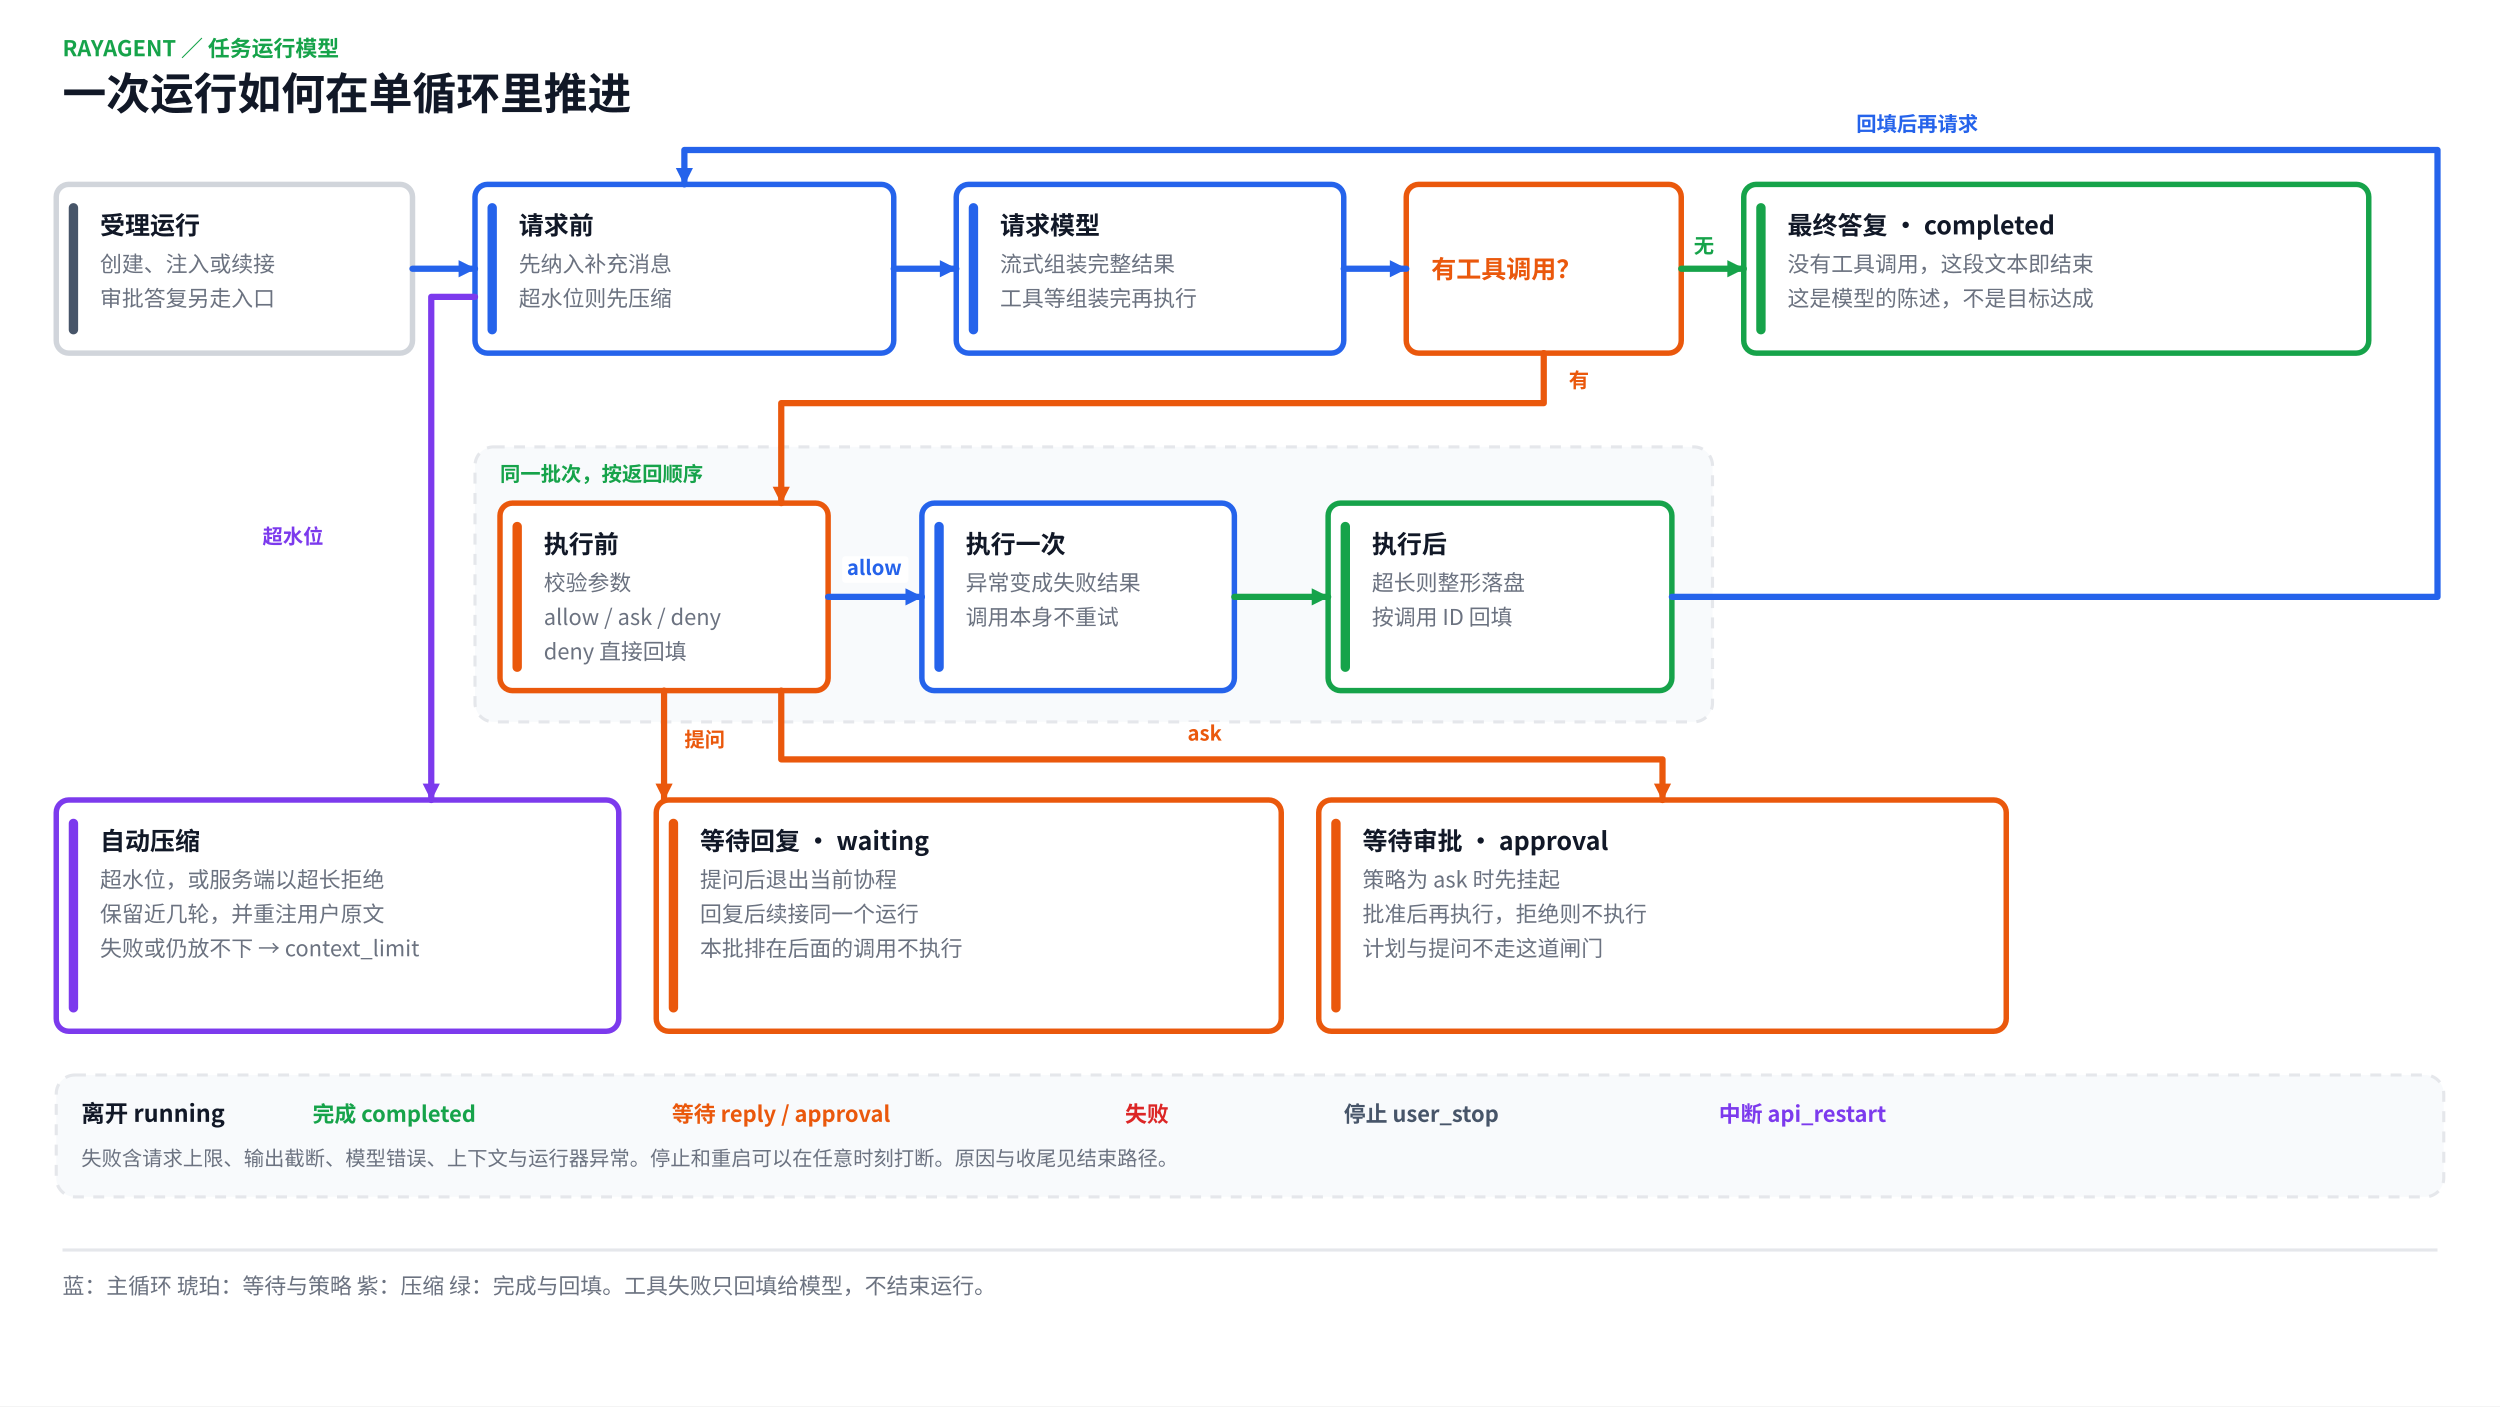
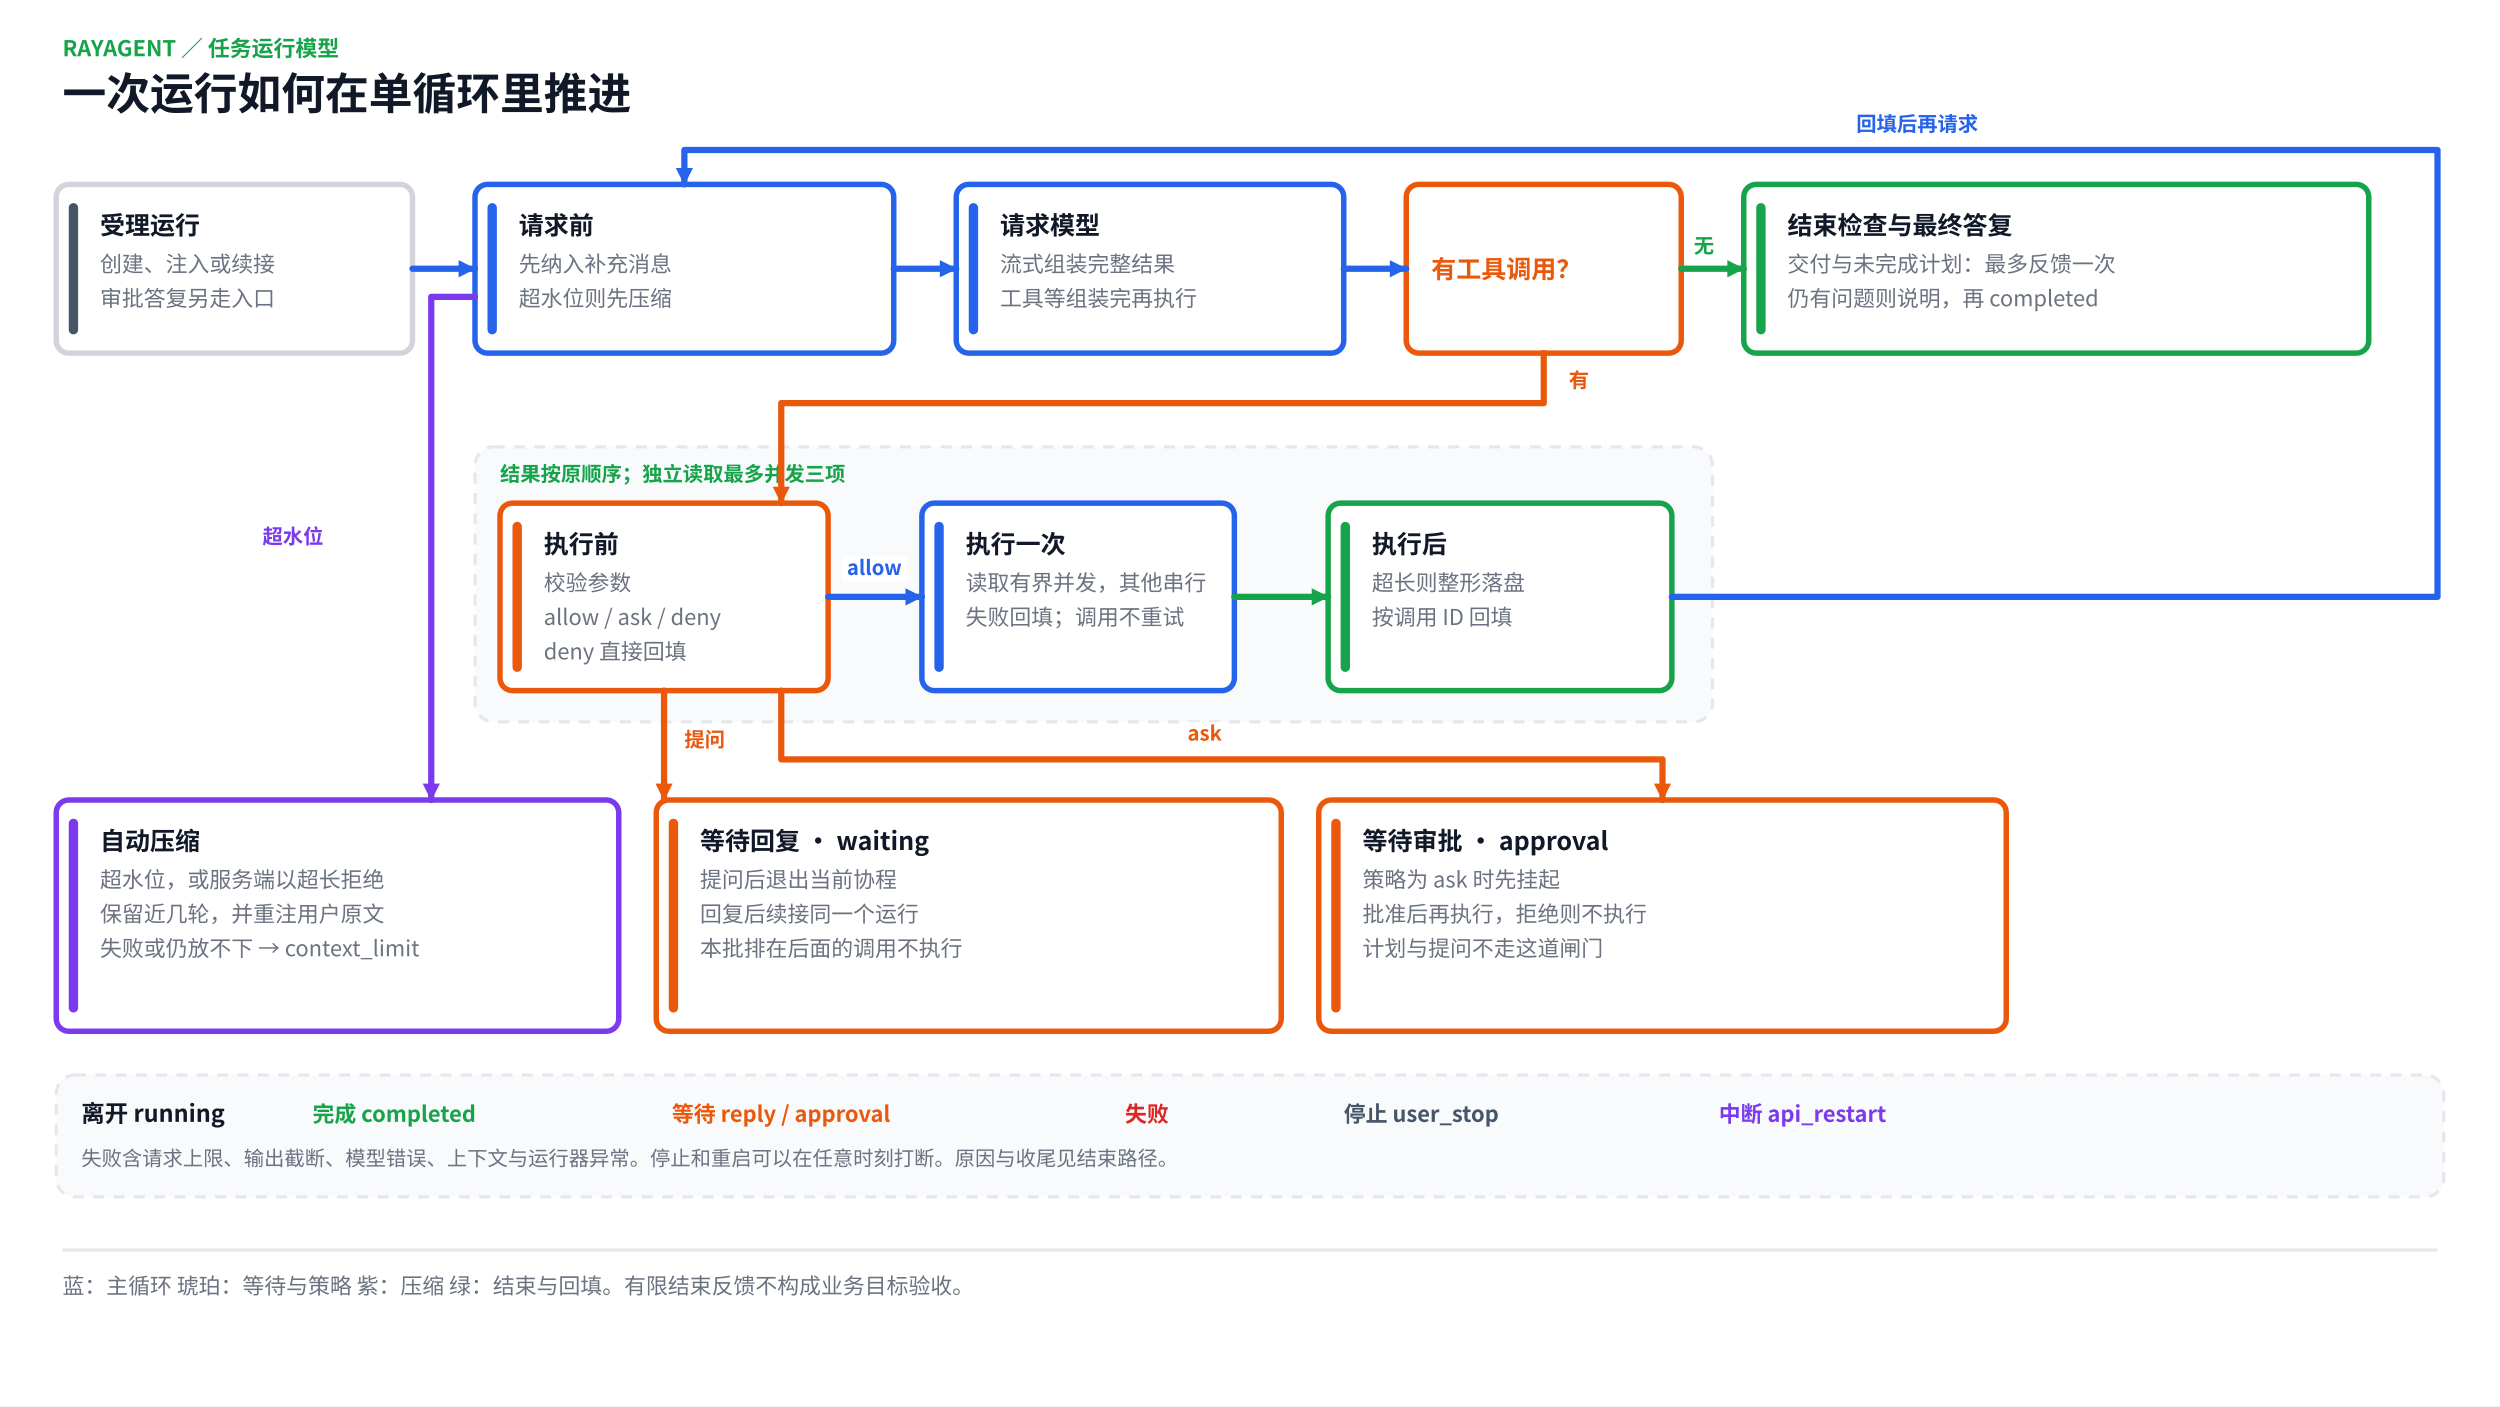
<svg xmlns="http://www.w3.org/2000/svg" width="1600" height="900" viewBox="0 0 1600 900" role="img" aria-labelledby="title desc">
  <style>text { font-family: 'PingFang SC','Hiragino Sans GB','Noto Sans CJK SC','Noto Sans SC','Source Han Sans SC','Songti SC','Microsoft YaHei','Helvetica Neue',Helvetica,Arial,sans-serif; }</style>
  <defs>
    <marker id="arr-2563eb" markerUnits="userSpaceOnUse" markerWidth="14" markerHeight="14" refX="12" refY="7" orient="auto">
      <path d="M1.5 1.5 L12.5 7 L1.5 12.5 Z" fill="#2563eb" />
    </marker>
    <marker id="arr-16a34a" markerUnits="userSpaceOnUse" markerWidth="14" markerHeight="14" refX="12" refY="7" orient="auto">
      <path d="M1.5 1.5 L12.5 7 L1.5 12.5 Z" fill="#16a34a" />
    </marker>
    <marker id="arr-ea580c" markerUnits="userSpaceOnUse" markerWidth="14" markerHeight="14" refX="12" refY="7" orient="auto">
      <path d="M1.5 1.5 L12.5 7 L1.5 12.5 Z" fill="#ea580c" />
    </marker>
    <marker id="arr-dc2626" markerUnits="userSpaceOnUse" markerWidth="14" markerHeight="14" refX="12" refY="7" orient="auto">
      <path d="M1.5 1.5 L12.5 7 L1.5 12.5 Z" fill="#dc2626" />
    </marker>
    <marker id="arr-7c3aed" markerUnits="userSpaceOnUse" markerWidth="14" markerHeight="14" refX="12" refY="7" orient="auto">
      <path d="M1.5 1.5 L12.5 7 L1.5 12.5 Z" fill="#7c3aed" />
    </marker>
    <marker id="arr-475569" markerUnits="userSpaceOnUse" markerWidth="14" markerHeight="14" refX="12" refY="7" orient="auto">
      <path d="M1.5 1.5 L12.5 7 L1.5 12.5 Z" fill="#475569" />
    </marker>
    <marker id="arr-6b7280" markerUnits="userSpaceOnUse" markerWidth="14" markerHeight="14" refX="12" refY="7" orient="auto">
      <path d="M1.5 1.5 L12.5 7 L1.5 12.5 Z" fill="#6b7280" />
    </marker>
  </defs>
  <rect width="1600" height="900" fill="#ffffff" data-graph-role="background" />
  <text x="40" y="36" fill="#16a34a" font-size="14" font-weight="600">RAYAGENT ／ 任务运行模型</text>
  <text x="40" y="70" fill="#111827" font-size="28" font-weight="700">一次运行如何在单循环里推进</text>
  <rect x="36" y="118" width="228" height="108" rx="8" fill="#ffffff" stroke="#d1d5db" stroke-width="3.5" data-graph-role="node" data-node-id="accept" />
  <rect x="44" y="130" width="6" height="84" rx="3" fill="#475569" data-graph-role="decoration" />
  <text x="64" y="150" fill="#111827" font-size="16" font-weight="600">受理运行</text>
  <text x="64" y="174" fill="#6b7280" font-size="14">创建、注入或续接</text>
  <text x="64" y="196" fill="#6b7280" font-size="14">审批答复另走入口</text>
  <rect x="304" y="118" width="268" height="108" rx="8" fill="#ffffff" stroke="#2563eb" stroke-width="3.5" data-graph-role="node" data-node-id="check" />
  <rect x="312" y="130" width="6" height="84" rx="3" fill="#2563eb" data-graph-role="decoration" />
  <text x="332" y="150" fill="#111827" font-size="16" font-weight="600">请求前</text>
  <text x="332" y="174" fill="#6b7280" font-size="14">先纳入补充消息</text>
  <text x="332" y="196" fill="#6b7280" font-size="14">超水位则先压缩</text>
  <rect x="612" y="118" width="248" height="108" rx="8" fill="#ffffff" stroke="#2563eb" stroke-width="3.5" data-graph-role="node" data-node-id="model" />
  <rect x="620" y="130" width="6" height="84" rx="3" fill="#2563eb" data-graph-role="decoration" />
  <text x="640" y="150" fill="#111827" font-size="16" font-weight="600">请求模型</text>
  <text x="640" y="174" fill="#6b7280" font-size="14">流式组装完整结果</text>
  <text x="640" y="196" fill="#6b7280" font-size="14">工具等组装完再执行</text>
  <rect x="900" y="118" width="176" height="108" rx="8" fill="#ffffff" stroke="#ea580c" stroke-width="3.5" data-graph-role="node" data-node-id="decide" />
  <text x="916" y="178.0" fill="#ea580c" font-size="16" font-weight="600">有工具调用？</text>
  <rect x="1116" y="118" width="400" height="108" rx="8" fill="#ffffff" stroke="#16a34a" stroke-width="3.5" data-graph-role="node" data-node-id="done" />
  <rect x="1124" y="130" width="6" height="84" rx="3" fill="#16a34a" data-graph-role="decoration" />
-   <text x="1144" y="150" fill="#111827" font-size="16" font-weight="600">最终答复 · completed</text>
-   <text x="1144" y="174" fill="#6b7280" font-size="14">没有工具调用，这段文本即结束</text>
-   <text x="1144" y="196" fill="#6b7280" font-size="14">这是模型的陈述，不是目标达成</text>
+   <text x="1144" y="150" fill="#111827" font-size="16" font-weight="600">结束检查与最终答复</text>
+   <text x="1144" y="174" fill="#6b7280" font-size="14">交付与未完成计划：最多反馈一次</text>
+   <text x="1144" y="196" fill="#6b7280" font-size="14">仍有问题则说明，再 completed</text>
  <rect x="304" y="286" width="792" height="176" rx="12" fill="#f8fafc" stroke="#e5e7eb" stroke-width="2" stroke-dasharray="7 6" data-graph-role="container" />
-   <text x="320" y="308" fill="#16a34a" font-size="13" font-weight="600">同一批次，按返回顺序</text>
+   <text x="320" y="308" fill="#16a34a" font-size="13" font-weight="600">结果按原顺序；独立读取最多并发三项</text>
  <rect x="320" y="322" width="210" height="120" rx="8" fill="#ffffff" stroke="#ea580c" stroke-width="3.5" data-graph-role="node" data-node-id="before" />
  <rect x="328" y="334" width="6" height="96" rx="3" fill="#ea580c" data-graph-role="decoration" />
  <text x="348" y="354" fill="#111827" font-size="16" font-weight="600">执行前</text>
  <text x="348" y="378" fill="#6b7280" font-size="14">校验参数</text>
  <text x="348" y="400" fill="#6b7280" font-size="14">allow / ask / deny</text>
  <text x="348" y="422" fill="#6b7280" font-size="14">deny 直接回填</text>
  <rect x="590" y="322" width="200" height="120" rx="8" fill="#ffffff" stroke="#2563eb" stroke-width="3.5" data-graph-role="node" data-node-id="once" />
  <rect x="598" y="334" width="6" height="96" rx="3" fill="#2563eb" data-graph-role="decoration" />
  <text x="618" y="354" fill="#111827" font-size="16" font-weight="600">执行一次</text>
-   <text x="618" y="378" fill="#6b7280" font-size="14">异常变成失败结果</text>
-   <text x="618" y="400" fill="#6b7280" font-size="14">调用本身不重试</text>
+   <text x="618" y="378" fill="#6b7280" font-size="14">读取有界并发，其他串行</text>
+   <text x="618" y="400" fill="#6b7280" font-size="14">失败回填；调用不重试</text>
  <rect x="850" y="322" width="220" height="120" rx="8" fill="#ffffff" stroke="#16a34a" stroke-width="3.5" data-graph-role="node" data-node-id="after" />
  <rect x="858" y="334" width="6" height="96" rx="3" fill="#16a34a" data-graph-role="decoration" />
  <text x="878" y="354" fill="#111827" font-size="16" font-weight="600">执行后</text>
  <text x="878" y="378" fill="#6b7280" font-size="14">超长则整形落盘</text>
  <text x="878" y="400" fill="#6b7280" font-size="14">按调用 ID 回填</text>
  <rect x="36" y="512" width="360" height="148" rx="8" fill="#ffffff" stroke="#7c3aed" stroke-width="3.5" data-graph-role="node" data-node-id="compact" />
  <rect x="44" y="524" width="6" height="124" rx="3" fill="#7c3aed" data-graph-role="decoration" />
  <text x="64" y="544" fill="#111827" font-size="16" font-weight="600">自动压缩</text>
  <text x="64" y="568" fill="#6b7280" font-size="14">超水位，或服务端以超长拒绝</text>
  <text x="64" y="590" fill="#6b7280" font-size="14">保留近几轮，并重注用户原文</text>
  <text x="64" y="612" fill="#6b7280" font-size="14">失败或仍放不下 → context_limit</text>
  <rect x="420" y="512" width="400" height="148" rx="8" fill="#ffffff" stroke="#ea580c" stroke-width="3.5" data-graph-role="node" data-node-id="reply" />
  <rect x="428" y="524" width="6" height="124" rx="3" fill="#ea580c" data-graph-role="decoration" />
  <text x="448" y="544" fill="#111827" font-size="16" font-weight="600">等待回复 · waiting</text>
  <text x="448" y="568" fill="#6b7280" font-size="14">提问后退出当前协程</text>
  <text x="448" y="590" fill="#6b7280" font-size="14">回复后续接同一个运行</text>
  <text x="448" y="612" fill="#6b7280" font-size="14">本批排在后面的调用不执行</text>
  <rect x="844" y="512" width="440" height="148" rx="8" fill="#ffffff" stroke="#ea580c" stroke-width="3.5" data-graph-role="node" data-node-id="approval" />
  <rect x="852" y="524" width="6" height="124" rx="3" fill="#ea580c" data-graph-role="decoration" />
  <text x="872" y="544" fill="#111827" font-size="16" font-weight="600">等待审批 · approval</text>
  <text x="872" y="568" fill="#6b7280" font-size="14">策略为 ask 时先挂起</text>
  <text x="872" y="590" fill="#6b7280" font-size="14">批准后再执行，拒绝则不执行</text>
  <text x="872" y="612" fill="#6b7280" font-size="14">计划与提问不走这道闸门</text>
  <path d="M 264.0 172.0 L 304.0 172.0" fill="none" stroke="#2563eb" stroke-width="4" stroke-linejoin="round" stroke-linecap="round" marker-end="url(#arr-2563eb)" data-graph-role="edge" />
  <path d="M 572.0 172.0 L 612.0 172.0" fill="none" stroke="#2563eb" stroke-width="4" stroke-linejoin="round" stroke-linecap="round" marker-end="url(#arr-2563eb)" data-graph-role="edge" />
  <path d="M 860.0 172.0 L 900.0 172.0" fill="none" stroke="#2563eb" stroke-width="4" stroke-linejoin="round" stroke-linecap="round" marker-end="url(#arr-2563eb)" data-graph-role="edge" />
  <path d="M 1076.0 172.0 L 1116.0 172.0" fill="none" stroke="#16a34a" stroke-width="4" stroke-linejoin="round" stroke-linecap="round" marker-end="url(#arr-16a34a)" data-graph-role="edge" />
  <rect x="1081" y="150" width="19.0" height="17" rx="2" fill="#ffffff" data-graph-role="decoration" />
  <text x="1084" y="162" fill="#16a34a" font-size="13" font-weight="600" data-graph-role="label">无</text>
  <path d="M 988.0 226.0 L 988.0 258.0 L 500.0 258.0 L 500.0 322.0" fill="none" stroke="#ea580c" stroke-width="4" stroke-linejoin="round" stroke-linecap="round" marker-end="url(#arr-ea580c)" data-graph-role="edge" />
  <rect x="1001" y="236" width="19.0" height="17" rx="2" fill="#ffffff" data-graph-role="decoration" />
  <text x="1004" y="248" fill="#ea580c" font-size="13" font-weight="600" data-graph-role="label">有</text>
  <path d="M 530.0 382.0 L 590.0 382.0" fill="none" stroke="#2563eb" stroke-width="4" stroke-linejoin="round" stroke-linecap="round" marker-end="url(#arr-2563eb)" data-graph-role="edge" />
  <rect x="539" y="356" width="42.4" height="17" rx="2" fill="#ffffff" data-graph-role="decoration" />
  <text x="542" y="368" fill="#2563eb" font-size="13" font-weight="600" data-graph-role="label">allow</text>
  <path d="M 790.0 382.0 L 850.0 382.0" fill="none" stroke="#16a34a" stroke-width="4" stroke-linejoin="round" stroke-linecap="round" marker-end="url(#arr-16a34a)" data-graph-role="edge" />
  <path d="M 1070.0 382.0 L 1560.0 382.0 L 1560.0 96.0 L 438.0 96.0 L 438.0 118.0" fill="none" stroke="#2563eb" stroke-width="4" stroke-linejoin="round" stroke-linecap="round" marker-end="url(#arr-2563eb)" data-graph-role="edge" />
  <rect x="1185" y="72" width="84.0" height="17" rx="2" fill="#ffffff" data-graph-role="decoration" />
  <text x="1188" y="84" fill="#2563eb" font-size="13" font-weight="600" data-graph-role="label">回填后再请求</text>
  <path d="M 304.0 190.0 L 276.0 190.0 L 276.0 512.0" fill="none" stroke="#7c3aed" stroke-width="4" stroke-linejoin="round" stroke-linecap="round" marker-end="url(#arr-7c3aed)" data-graph-role="edge" />
  <rect x="165" y="336" width="45.0" height="17" rx="2" fill="#ffffff" data-graph-role="decoration" />
  <text x="168" y="348" fill="#7c3aed" font-size="13" font-weight="600" data-graph-role="label">超水位</text>
  <path d="M 425.0 442.0 L 425.0 512.0" fill="none" stroke="#ea580c" stroke-width="4" stroke-linejoin="round" stroke-linecap="round" marker-end="url(#arr-ea580c)" data-graph-role="edge" />
  <rect x="435" y="466" width="32.0" height="17" rx="2" fill="#ffffff" data-graph-role="decoration" />
  <text x="438" y="478" fill="#ea580c" font-size="13" font-weight="600" data-graph-role="label">提问</text>
  <path d="M 500.0 442.0 L 500.0 486.0 L 1064.0 486.0 L 1064.0 512.0" fill="none" stroke="#ea580c" stroke-width="4" stroke-linejoin="round" stroke-linecap="round" marker-end="url(#arr-ea580c)" data-graph-role="edge" />
  <rect x="757" y="462" width="27.84" height="17" rx="2" fill="#ffffff" data-graph-role="decoration" />
  <text x="760" y="474" fill="#ea580c" font-size="13" font-weight="600" data-graph-role="label">ask</text>
  <rect x="36" y="688" width="1528" height="78" rx="12" fill="#f8fafc" stroke="#e5e7eb" stroke-width="2" stroke-dasharray="7 6" data-graph-role="container" />
  <text x="52" y="718" fill="#111827" font-size="15" font-weight="700">离开 running</text>
  <text x="200" y="718" fill="#16a34a" font-size="14" font-weight="600">完成 completed</text>
  <text x="430" y="718" fill="#ea580c" font-size="14" font-weight="600">等待 reply / approval</text>
  <text x="720" y="718" fill="#dc2626" font-size="14" font-weight="600">失败</text>
  <text x="860" y="718" fill="#475569" font-size="14" font-weight="600">停止 user_stop</text>
  <text x="1100" y="718" fill="#7c3aed" font-size="14" font-weight="600">中断 api_restart</text>
  <text x="52" y="746" fill="#6b7280" font-size="13">失败含请求上限、输出截断、模型错误、上下文与运行器异常。停止和重启可以在任意时刻打断。原因与收尾见结束路径。</text>
  <path d="M40 800 H1560" fill="none" stroke="#e5e7eb" stroke-width="2" data-graph-role="decoration" />
-   <text x="40" y="828" fill="#6b7280" font-size="14">蓝：主循环    琥珀：等待与策略    紫：压缩    绿：完成与回填。工具失败只回填给模型，不结束运行。</text>
+   <text x="40" y="828" fill="#6b7280" font-size="14">蓝：主循环    琥珀：等待与策略    紫：压缩    绿：结束与回填。有限结束反馈不构成业务目标验收。</text>
</svg>
